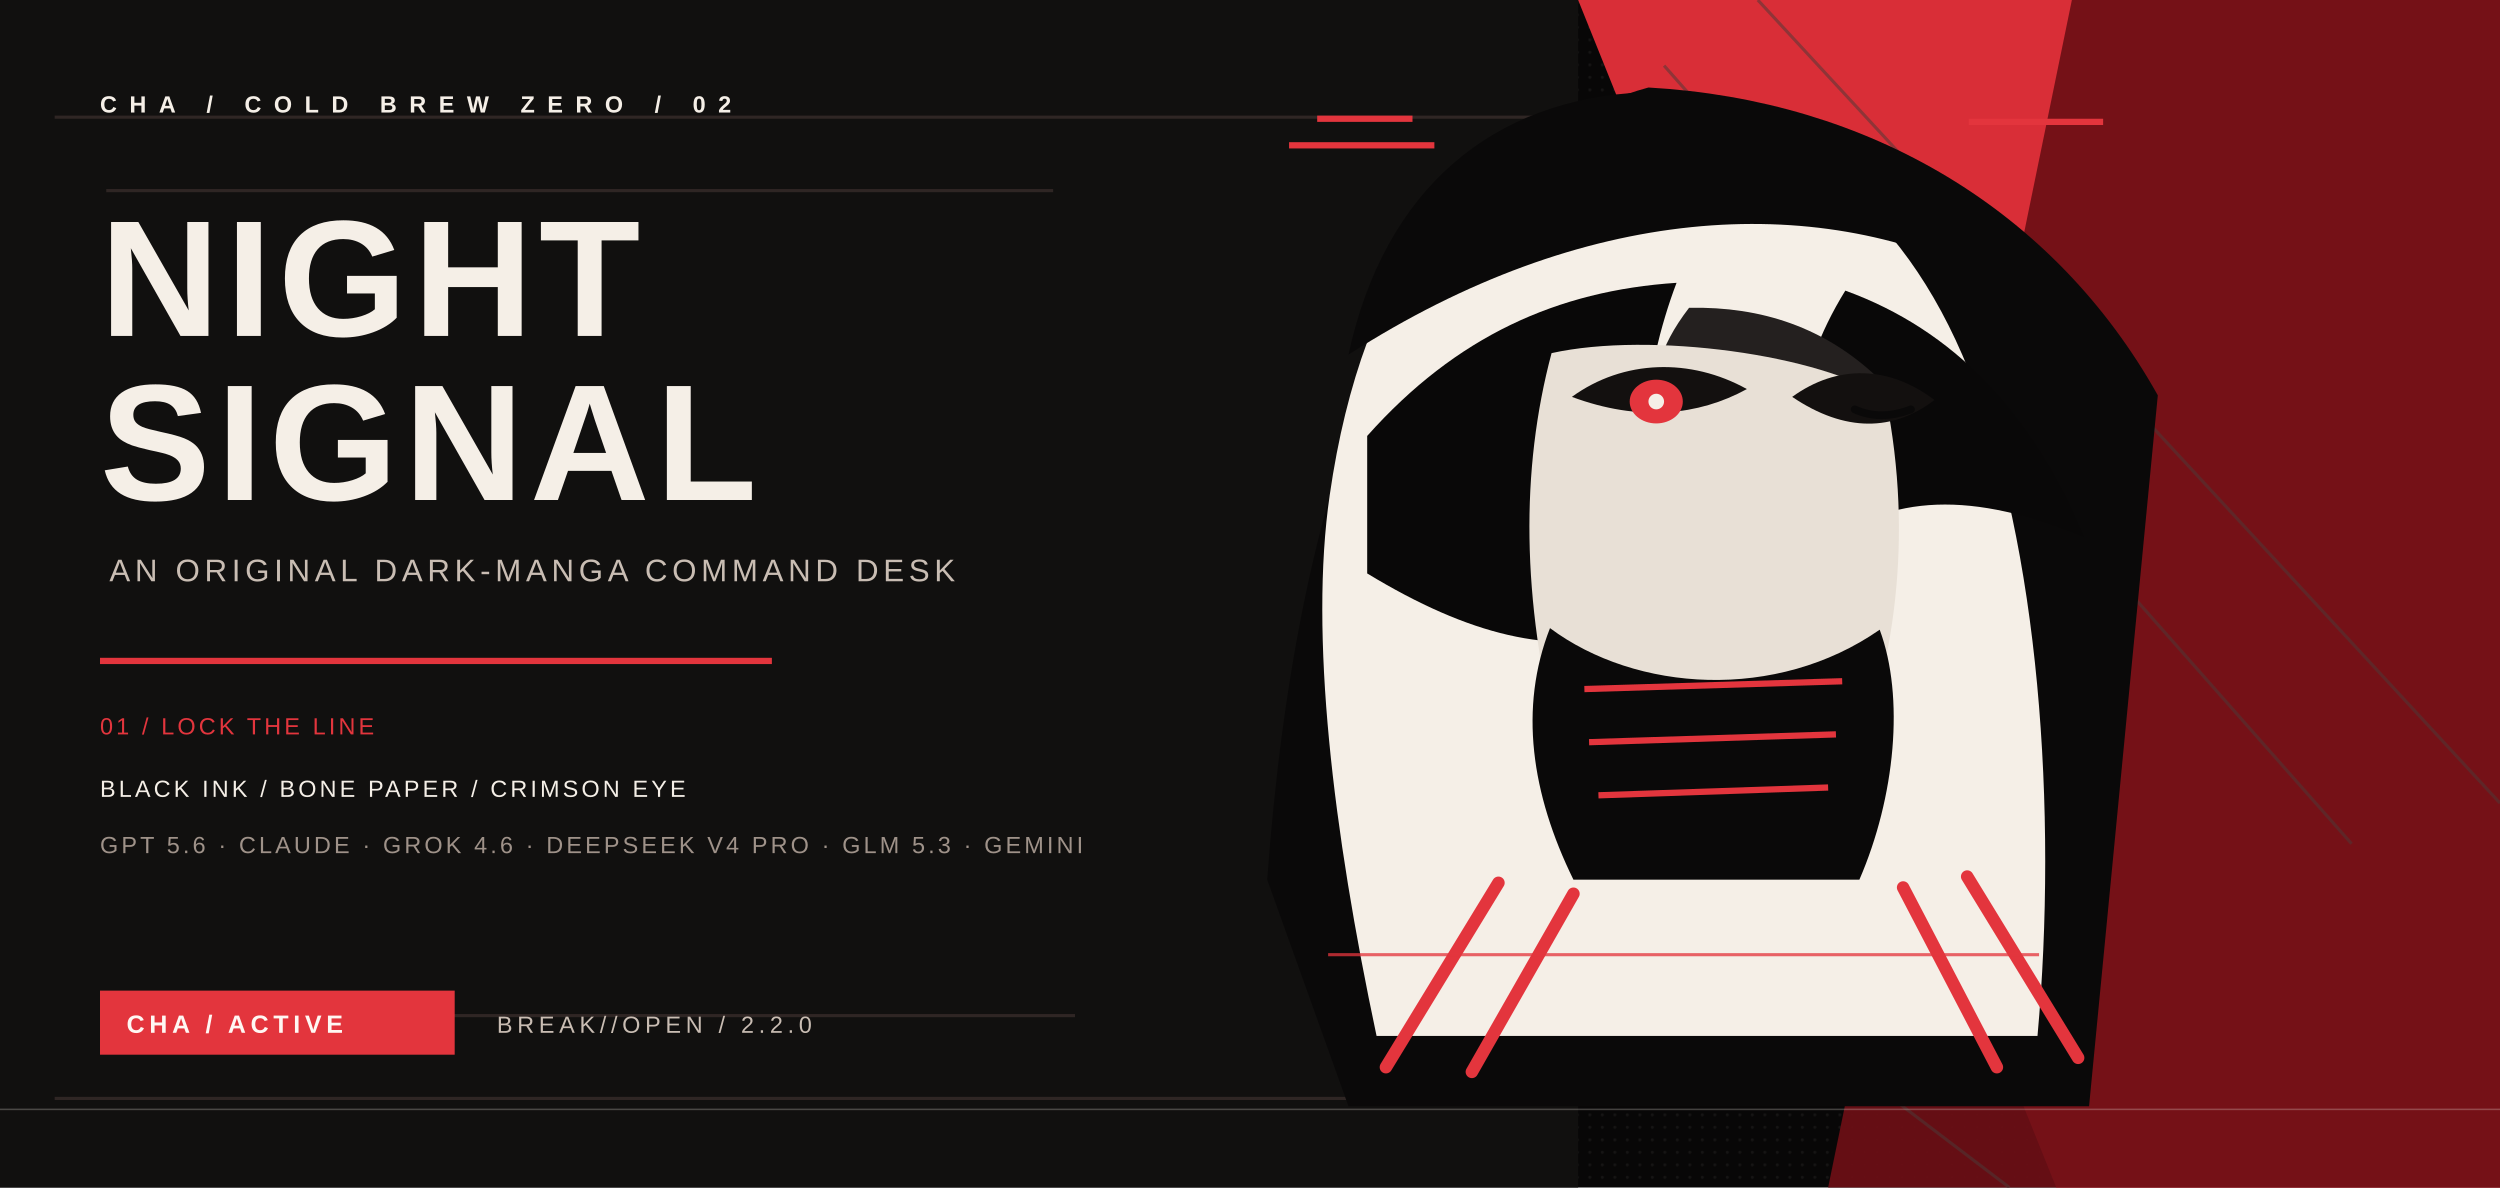
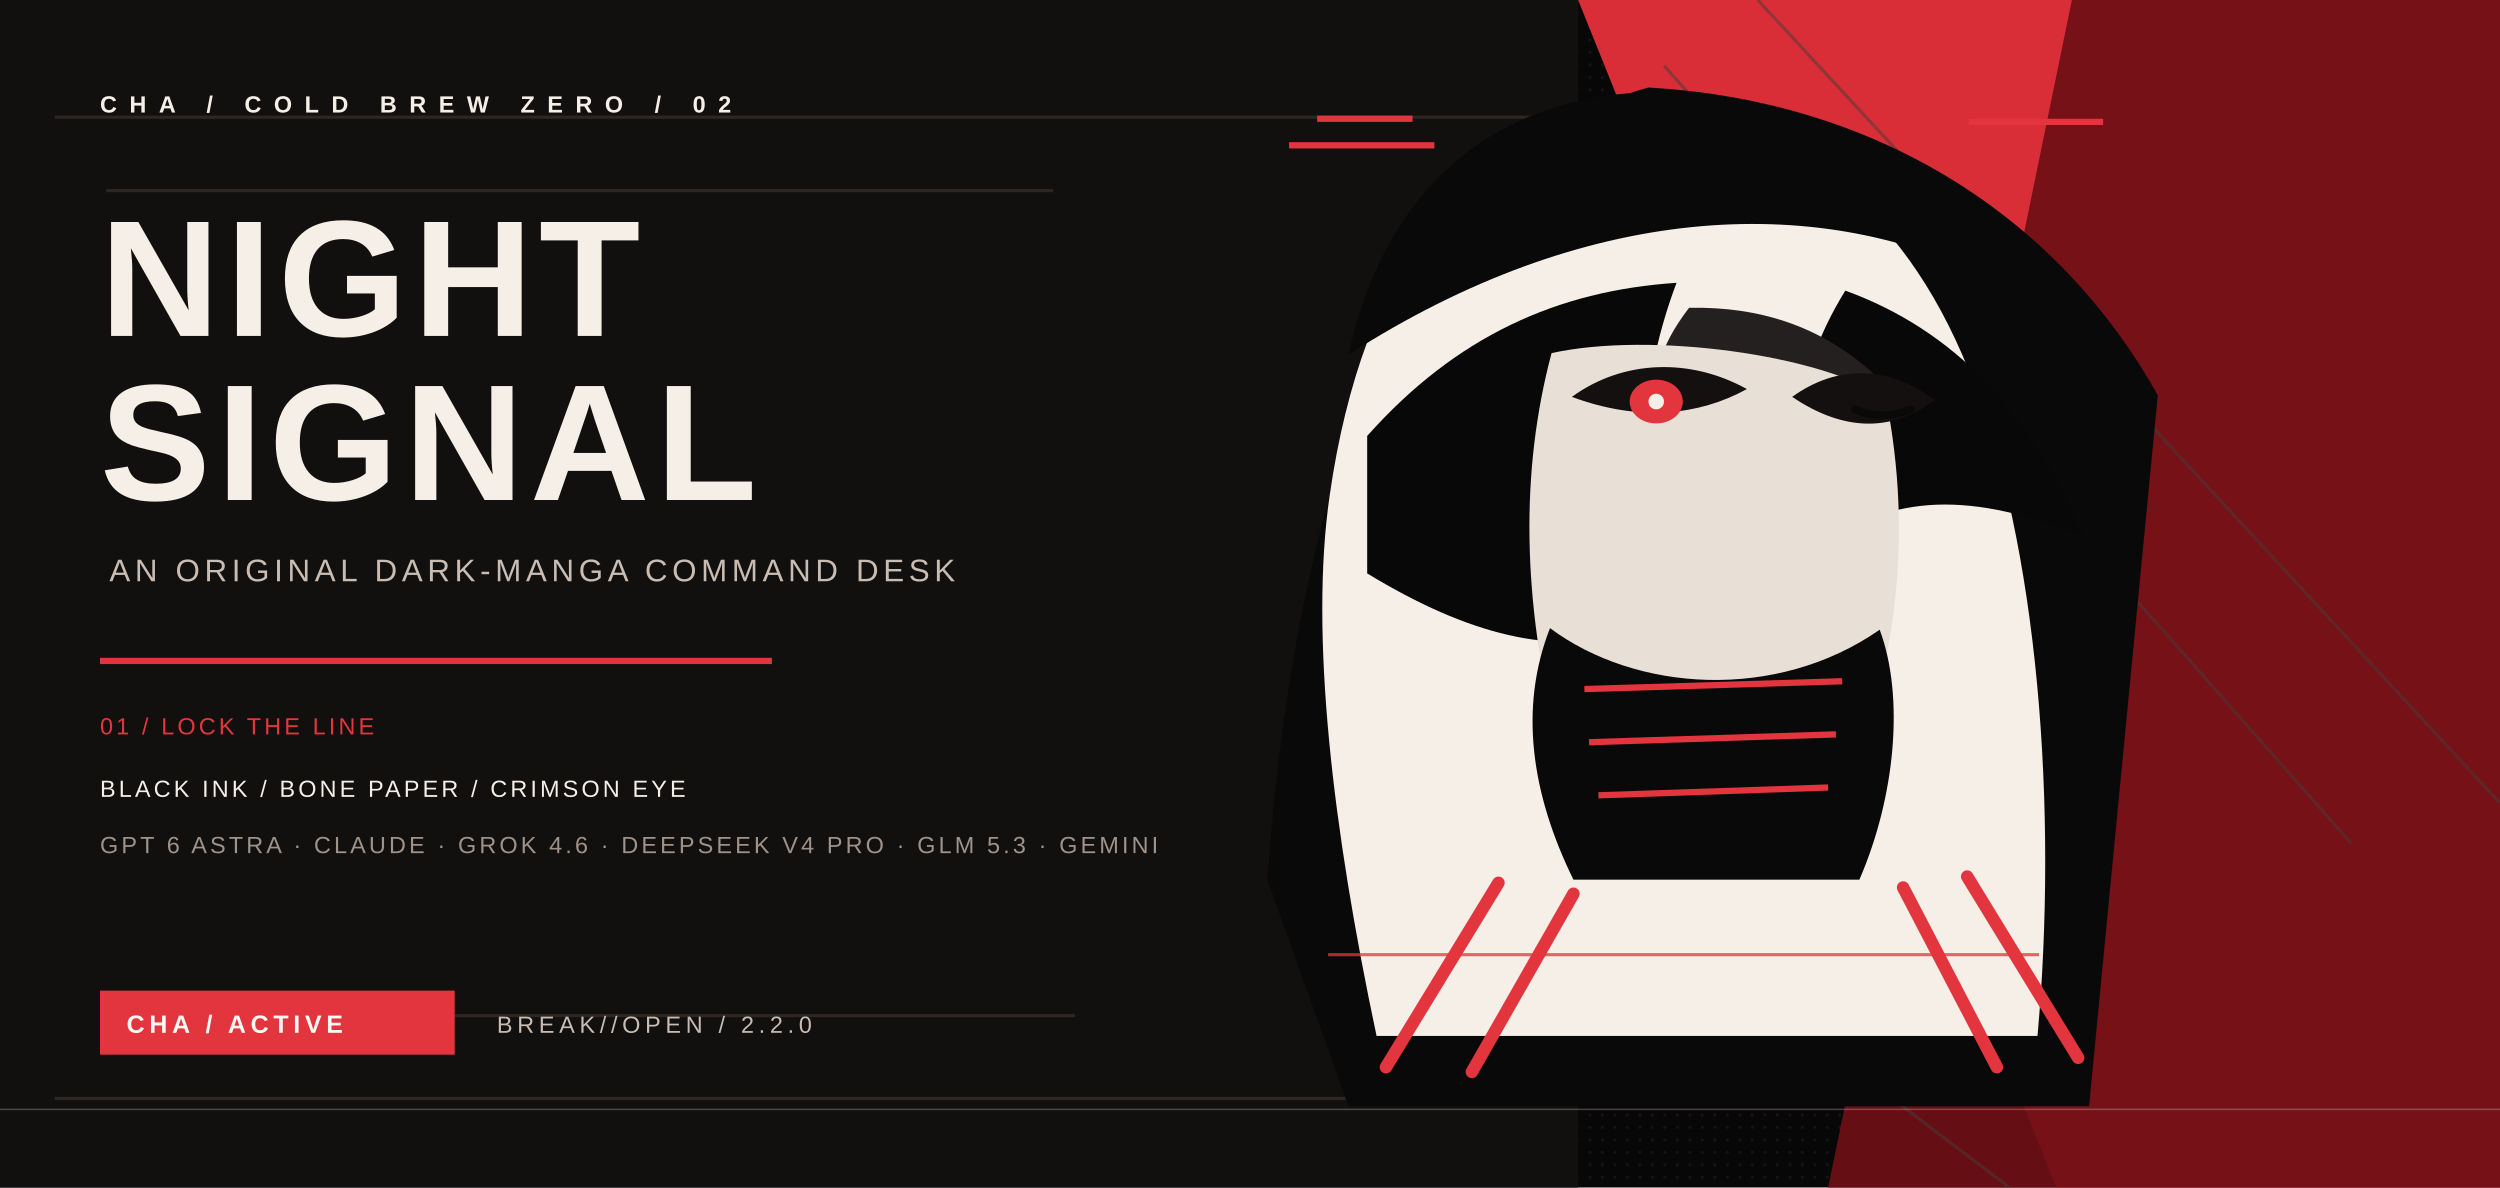
<svg xmlns="http://www.w3.org/2000/svg" viewBox="0 0 1600 760" role="img" aria-labelledby="title desc">
  <defs>
    <pattern id="dots" width="8" height="8" patternUnits="userSpaceOnUse">
      <circle cx="1.5" cy="1.5" r="1" fill="#f5efe7" />
    </pattern>
    <pattern id="lines" width="16" height="16" patternUnits="userSpaceOnUse" patternTransform="rotate(-24)">
      <path d="M0 1h18" stroke="#f5efe7" stroke-width="1" />
    </pattern>
    <linearGradient id="redFade" x1="0" x2="1">
      <stop stop-color="#e3353d" />
      <stop offset="1" stop-color="#660b11" />
    </linearGradient>
  </defs>
  <rect width="1600" height="760" fill="#080707" />
  <path d="M0 0h1600v760H0z" fill="url(#dots)" opacity=".055" />
  <path d="M0 0h1010v760H0z" fill="#11100f" />
  <path d="M1010 0h590v760h-284z" fill="#d92e37" />
  <path d="M1326 0h274v760h-430z" fill="#6d0e15" opacity=".92" />
  <g opacity=".52" fill="none" stroke="#4b3937" stroke-width="2">
    <path d="M35 75h954M35 703h924M68 122h606M68 650h620" />
    <path d="M1065 42l440 498M1125 0l475 514M1010 550l276 210" />
  </g>
  <g fill="#f5efe7" font-family="Arial, Helvetica, sans-serif">
    <text x="64" y="72" font-size="15" font-weight="700" letter-spacing="8">CHA / COLD BREW ZERO / 02</text>
    <text x="64" y="215" font-size="106" font-weight="700" letter-spacing="4">NIGHT</text>
    <text x="64" y="320" font-size="106" font-weight="700" letter-spacing="4">SIGNAL</text>
    <text x="70" y="372" fill="#c9bdb3" font-size="20" letter-spacing="3">AN ORIGINAL DARK-MANGA COMMAND DESK</text>
  </g>
  <rect x="64" y="421" width="430" height="4" fill="#e3353d" />
  <g font-family="Arial, Helvetica, sans-serif" font-size="15" letter-spacing="2">
    <text x="64" y="470" fill="#e3353d">01 / LOCK THE LINE</text>
    <text x="64" y="510" fill="#f5efe7">BLACK INK / BONE PAPER / CRIMSON EYE</text>
-     <text x="64" y="546" fill="#9f9289">GPT 5.6 · CLAUDE · GROK 4.6 · DEEPSEEK V4 PRO · GLM 5.3 · GEMINI</text>
+     <text x="64" y="546" fill="#9f9289">GPT 6 ASTRA · CLAUDE · GROK 4.6 · DEEPSEEK V4 PRO · GLM 5.3 · GEMINI</text>
  </g>
  <g transform="translate(803 20)">
    <path d="M252 36c142 8 260 79 326 197l-44 455H60L8 543C27 281 101 77 252 36Z" fill="#0a0909" />
    <path d="M238 48C135 64 69 151 48 297c-13 89 2 214 30 346h423c13-144 1-314-44-426C414 110 339 54 238 48Z" fill="#f5efe7" />
    <path d="M60 207C83 101 152 43 250 39c83 0 163 38 218 118-110-54-257-47-408 50Z" fill="#0a0909" />
    <path d="M72 259C129 195 194 166 270 161c-21 55-30 130-28 225-52 13-104 1-170-39Z" fill="#090808" />
    <path d="M378 166c69 25 120 78 153 158-71-30-125-28-167 6-25-54-20-109 14-164Z" fill="#090808" />
    <path d="M278 177c47-1 87 13 120 44-51 18-82 41-93 69-45-28-67-61-27-113Z" fill="#24201f" />
    <path d="M190 206c-20 75-19 158 4 249 39 39 113 57 188 22 27-71 40-151 22-242-41-28-151-43-214-29Z" fill="#e8e0d6" />
    <path d="M203 234c33-24 76-25 112-5-31 17-69 21-112 5Z" fill="#13100f" />
    <path d="M344 234c29-21 62-20 91 2-26 20-57 21-91-2Z" fill="#13100f" />
    <ellipse cx="257" cy="237" rx="17" ry="14" fill="#e3353d" />
    <ellipse cx="257" cy="237" rx="5" ry="5" fill="#f5efe7" />
    <path d="M384 242c11 5 23 5 36 0" fill="none" stroke="#0a0909" stroke-width="5" stroke-linecap="round" />
    <path d="M189 382c55 41 145 47 211 1 16 43 10 107-13 160H204c-27-55-35-110-15-161Z" fill="#0a0909" />
    <path d="M211 421l165-5M214 455l158-5M220 489l147-5" stroke="#e3353d" stroke-width="4" />
    <path d="M156 545l-72 118M204 552l-65 114M415 548l60 115M456 541l71 116" fill="none" stroke="#e3353d" stroke-width="8" stroke-linecap="round" />
    <path d="M40 56h61M22 73h93M457 58h86" stroke="#e3353d" stroke-width="4" />
    <path d="M47 591h455" stroke="#e3353d" stroke-width="2" opacity=".76" />
  </g>
  <g transform="translate(64 634)">
    <rect width="227" height="41" fill="#e3353d" />
    <text x="17" y="27" fill="#fff7f3" font-family="Arial, Helvetica, sans-serif" font-size="16" font-weight="700" letter-spacing="3">CHA / ACTIVE</text>
    <text x="254" y="27" fill="#c9bdb3" font-family="Arial, Helvetica, sans-serif" font-size="15" letter-spacing="3">BREAK//OPEN / 2.2.0</text>
  </g>
  <path d="M0 710h1600" stroke="#f5efe7" stroke-width="1" opacity=".25" />
</svg>
